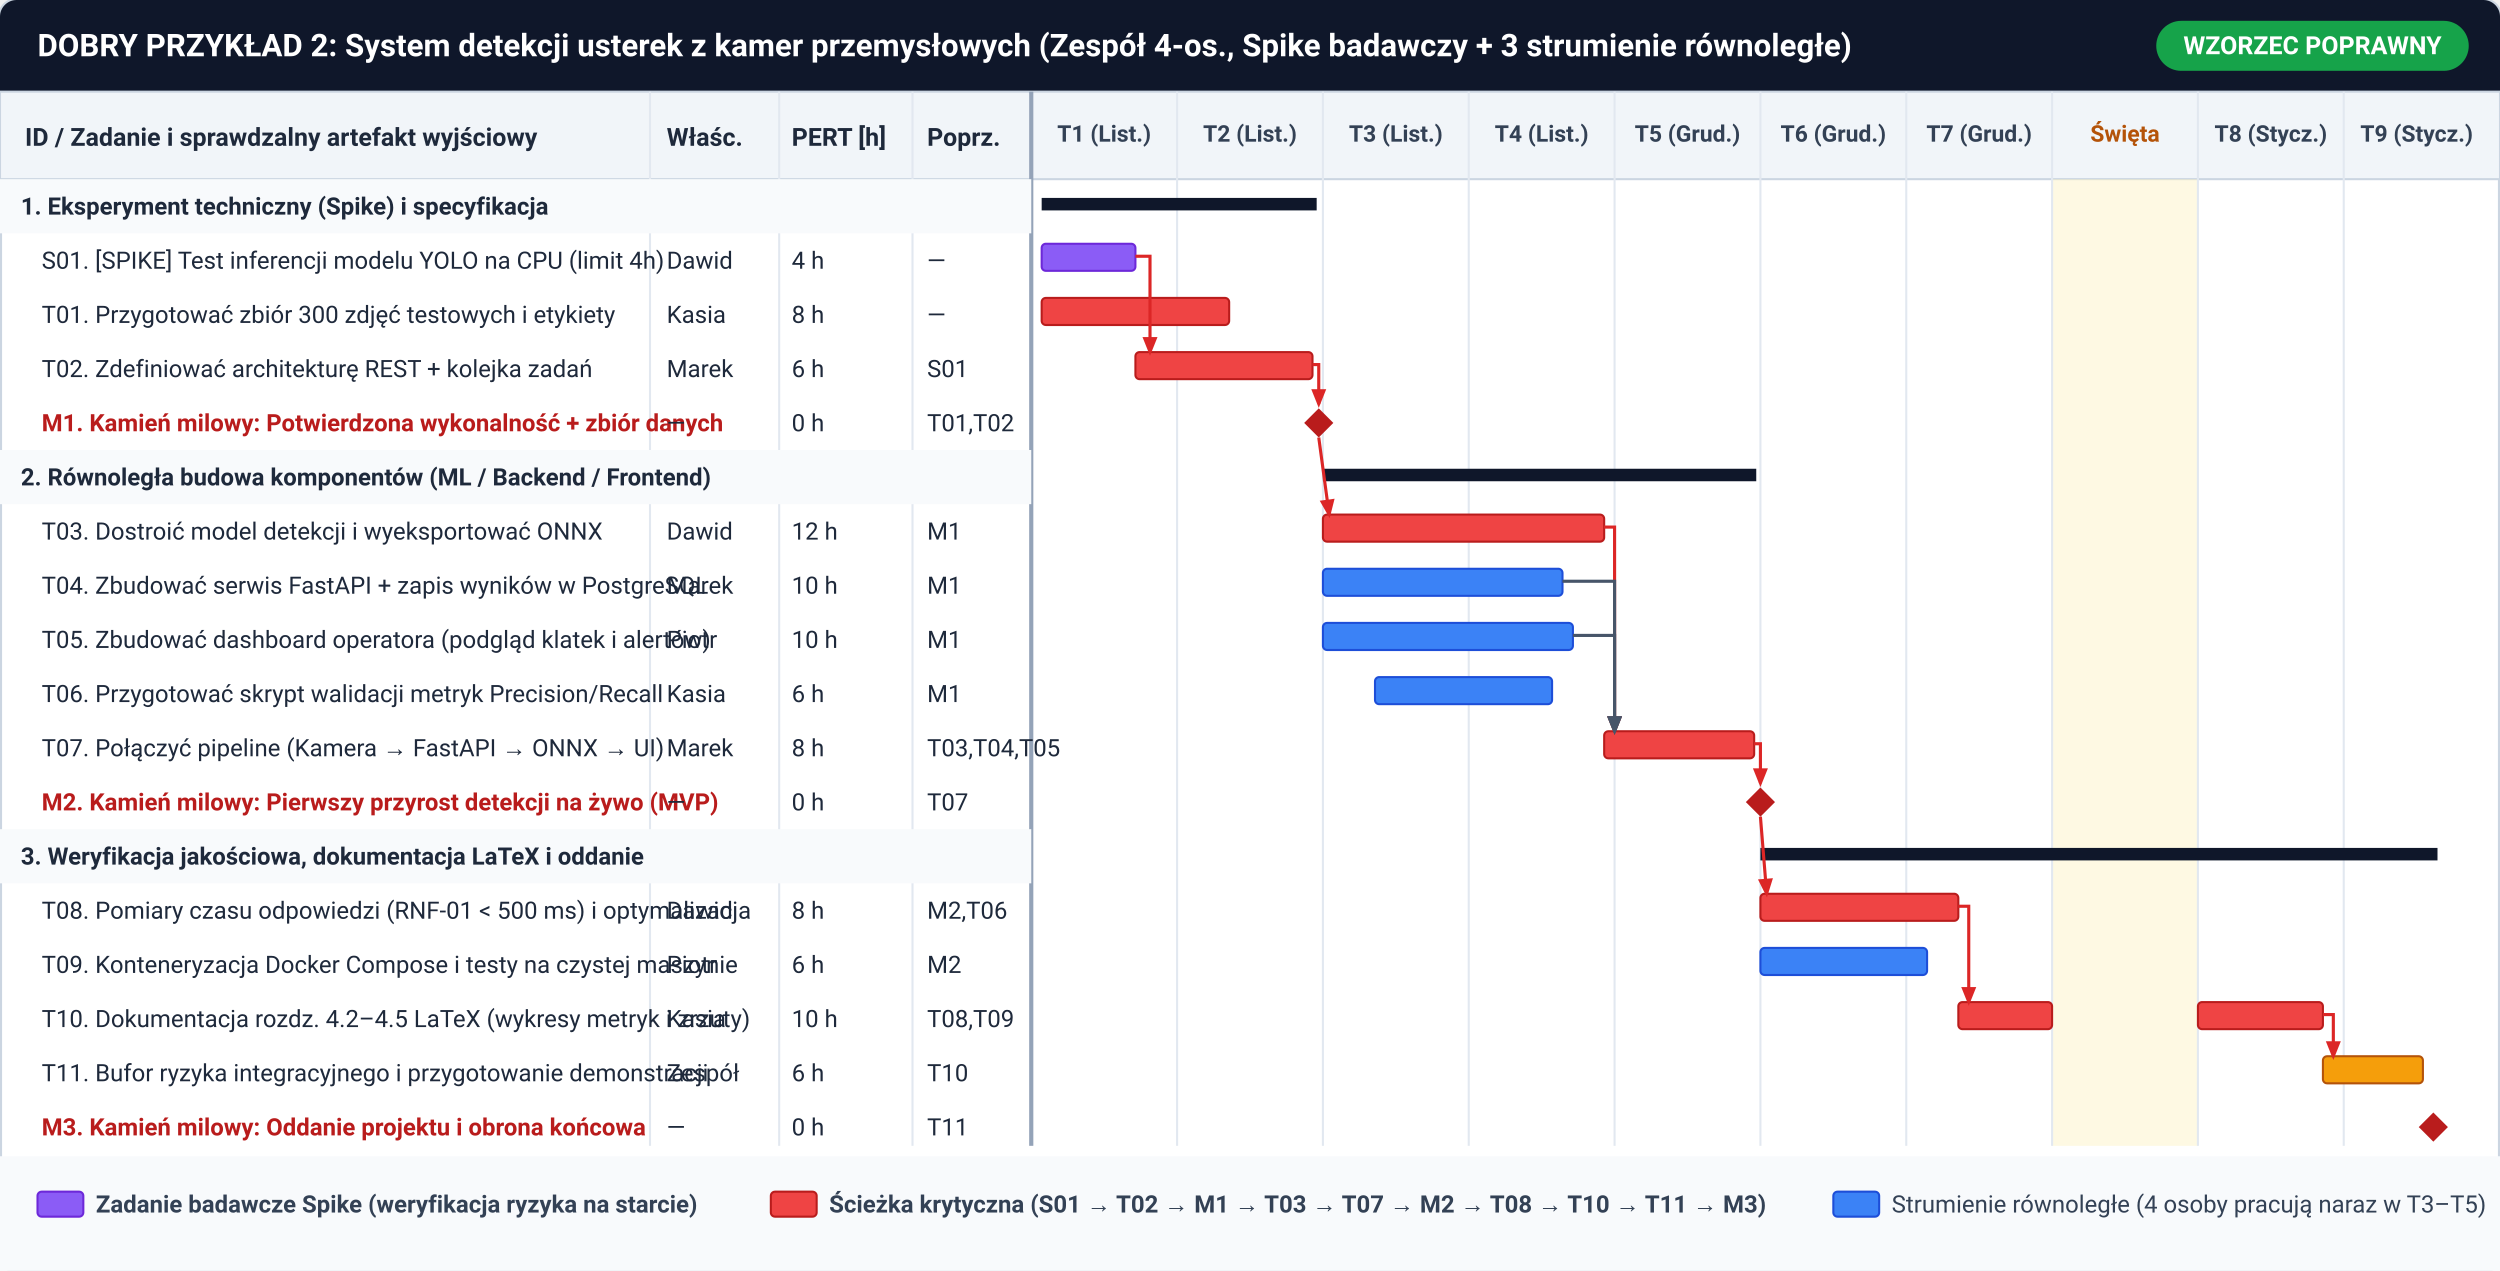
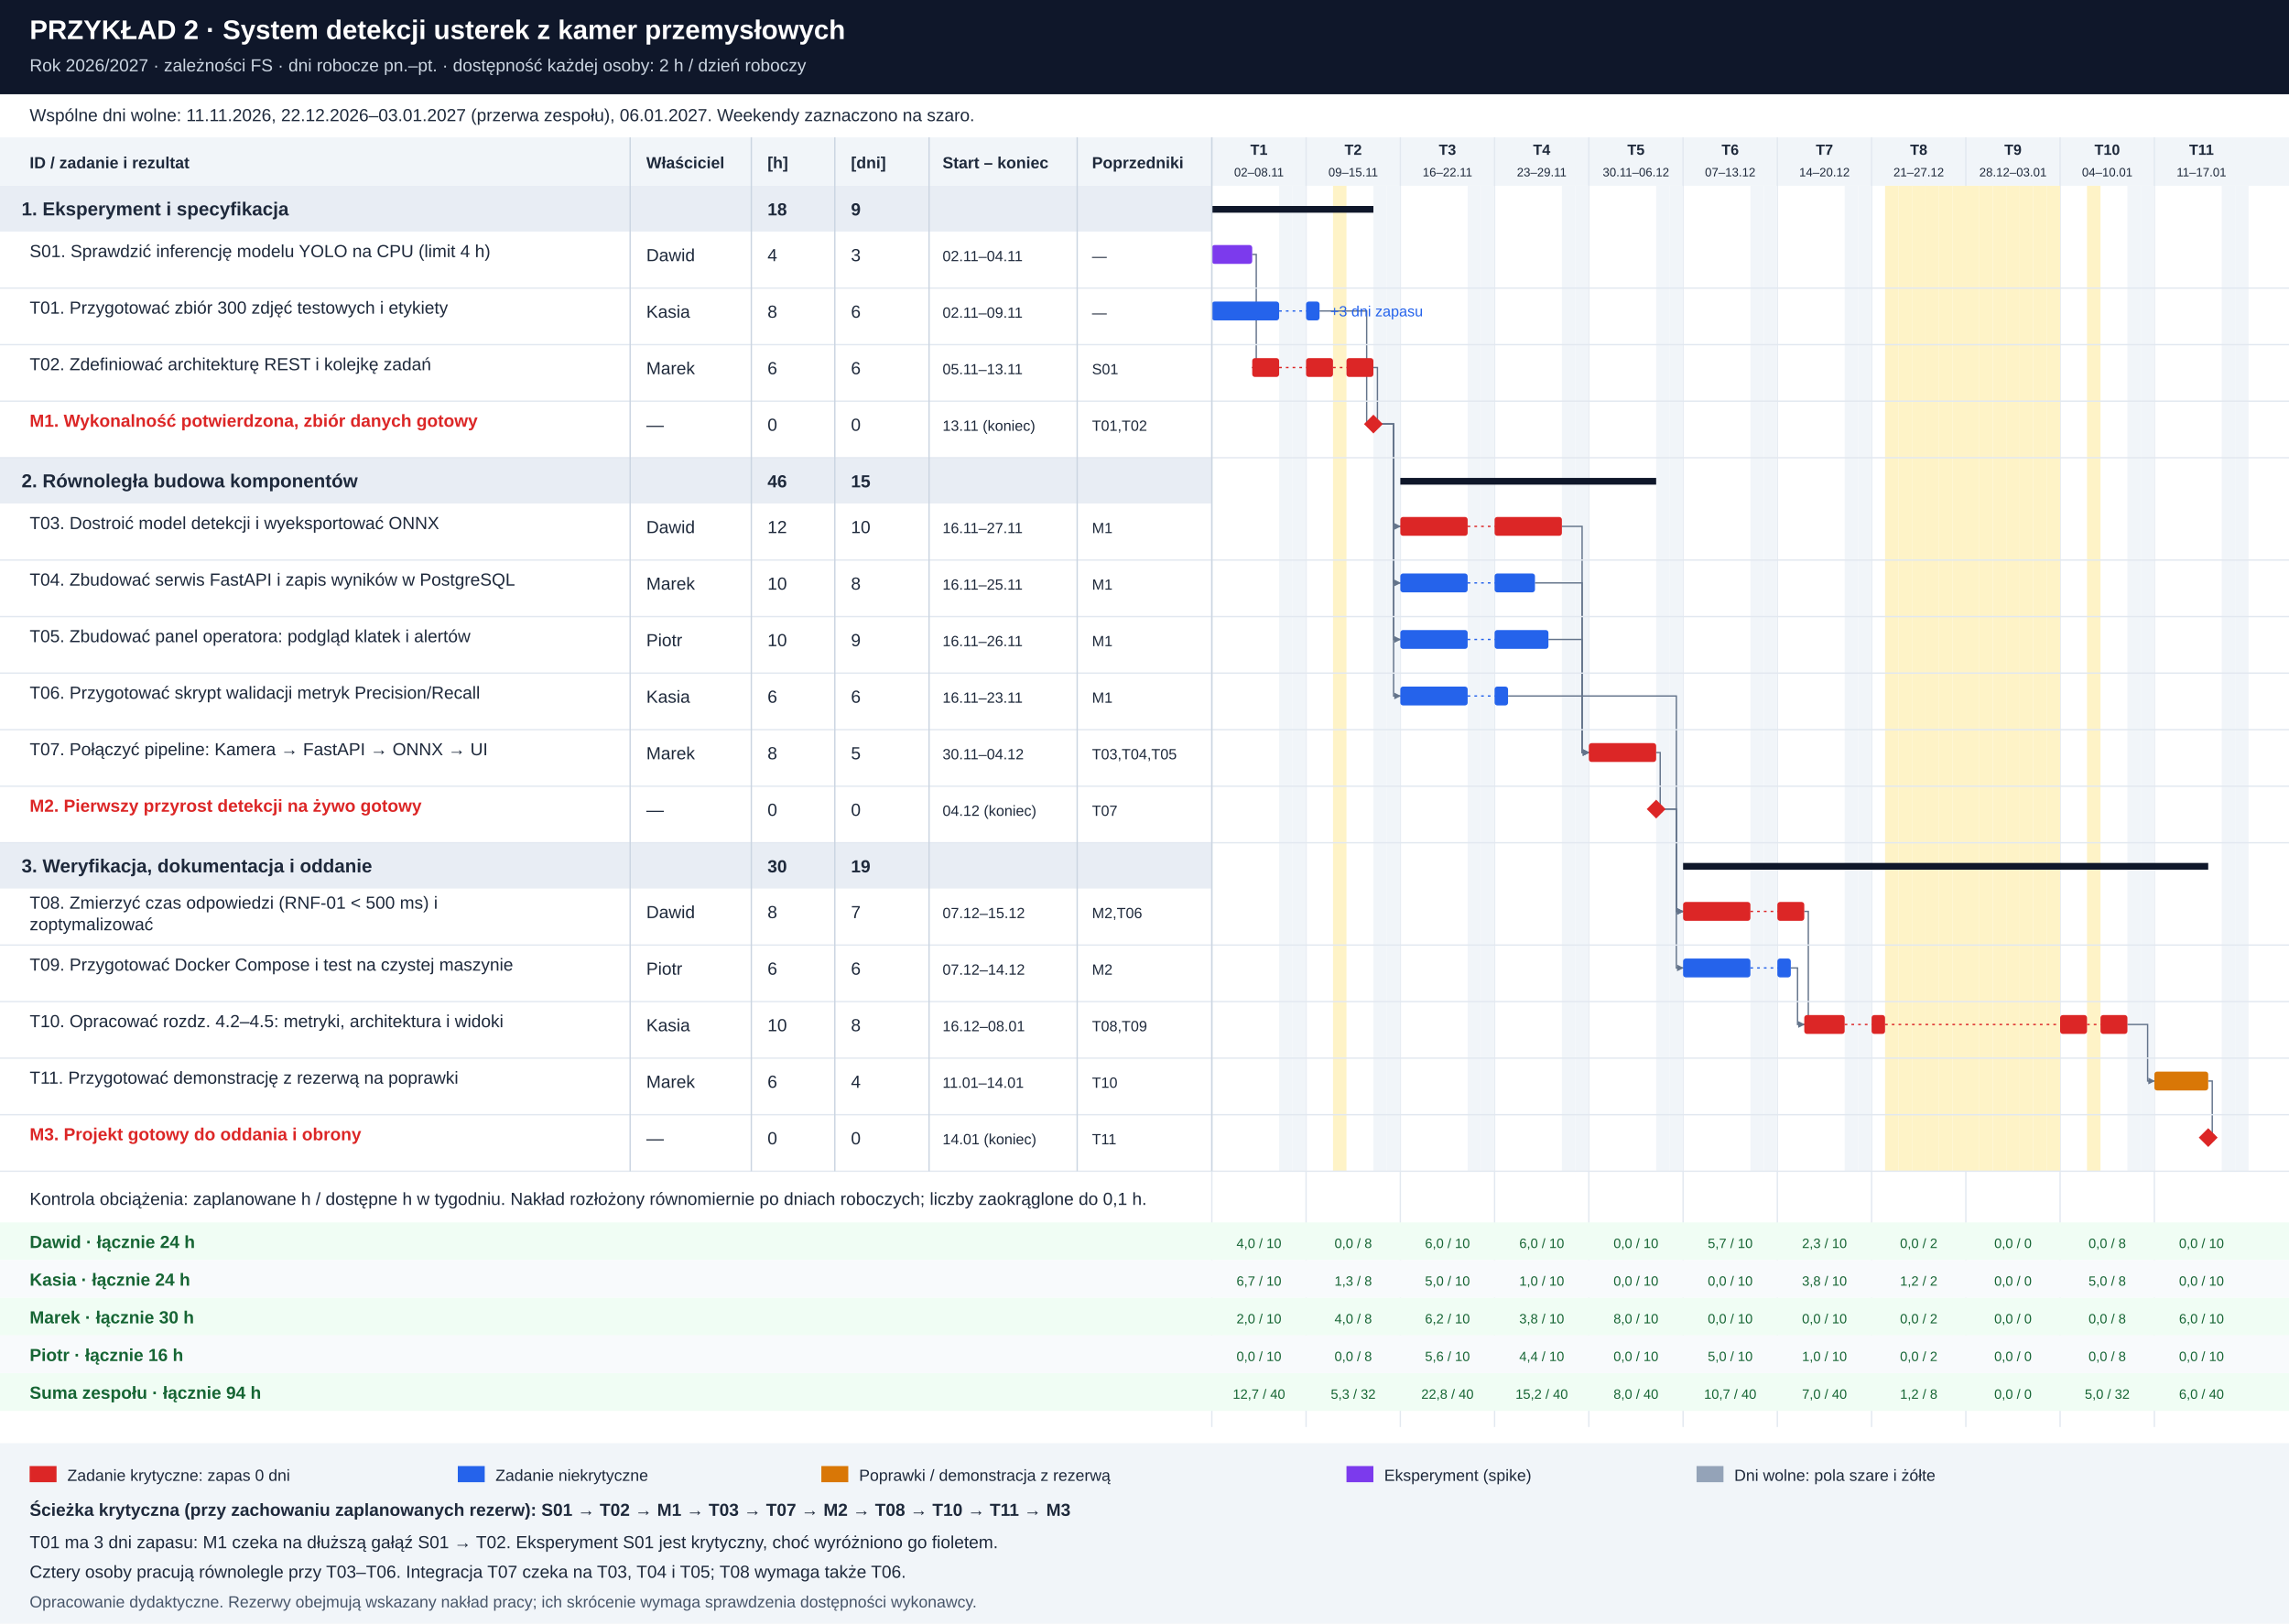
- <svg xmlns="http://www.w3.org/2000/svg" viewBox="0 0 1200 610" width="100%" height="auto" font-family="Segoe UI, Roboto, Arial, sans-serif">
+ <svg xmlns="http://www.w3.org/2000/svg" width="1700" height="1206" viewBox="0 0 1700 1206" role="img" aria-labelledby="title desc" font-family="Segoe UI, Arial, sans-serif">
  <defs>
-     <marker id="arr-c" viewBox="0 0 10 10" refX="8" refY="5" markerWidth="6" markerHeight="6" orient="auto-start-reverse">
-       <path d="M 0 1 L 10 5 L 0 9 z" fill="#dc2626" />
-     </marker>
-     <marker id="arr-n" viewBox="0 0 10 10" refX="8" refY="5" markerWidth="6" markerHeight="6" orient="auto-start-reverse">
-       <path d="M 0 1 L 10 5 L 0 9 z" fill="#475569" />
+     <marker id="arrow" viewBox="0 0 10 10" refX="9" refY="5" markerWidth="5" markerHeight="5" orient="auto">
+       <path d="M0 0 L10 5 L0 10" fill="#64748b" />
    </marker>
  </defs>
-   <rect width="1200" height="610" rx="8" fill="#ffffff" stroke="#cbd5e1" stroke-width="2" />
-   <rect x="0" y="0" width="1200" height="44" rx="8" fill="#0f172a" />
-   <rect x="0" y="20" width="1200" height="24" fill="#0f172a" />
-   <text x="18" y="27" fill="#ffffff" font-size="15" font-weight="700">DOBRY PRZYKŁAD 2: System detekcji usterek z kamer przemysłowych (Zespół 4-os., Spike badawczy + 3 strumienie równoległe)</text>
-   <rect x="1035" y="10" width="150" height="24" rx="12" fill="#16a34a" />
-   <text x="1110" y="26" fill="#ffffff" font-size="12" font-weight="700" text-anchor="middle">WZORZEC POPRAWNY</text>
-   <rect x="0" y="44" width="1200" height="42" fill="#f1f5f9" stroke="#cbd5e1" stroke-width="1" />
-   <text x="12" y="70" fill="#1e293b" font-size="12" font-weight="700">ID / Zadanie i sprawdzalny artefakt wyjściowy</text>
-   <text x="320" y="70" fill="#1e293b" font-size="12" font-weight="700">Właśc.</text>
-   <text x="380" y="70" fill="#1e293b" font-size="12" font-weight="700">PERT [h]</text>
-   <text x="445" y="70" fill="#1e293b" font-size="12" font-weight="700">Poprz.</text>
-   <line x1="312" y1="44" x2="312" y2="550" stroke="#e2e8f0" />
-   <line x1="374" y1="44" x2="374" y2="550" stroke="#e2e8f0" />
-   <line x1="438" y1="44" x2="438" y2="550" stroke="#e2e8f0" />
-   <line x1="495" y1="44" x2="495" y2="550" stroke="#94a3b8" stroke-width="2" />
-   <g font-size="11" fill="#334155" font-weight="600" text-anchor="middle">
-     <text x="530" y="68">T1 (List.)</text>
-     <text x="600" y="68">T2 (List.)</text>
-     <text x="670" y="68">T3 (List.)</text>
-     <text x="740" y="68">T4 (List.)</text>
-     <text x="810" y="68">T5 (Grud.)</text>
-     <text x="880" y="68">T6 (Grud.)</text>
-     <text x="950" y="68">T7 (Grud.)</text>
-     <text x="1020" y="68" fill="#b45309">Święta</text>
-     <text x="1090" y="68">T8 (Stycz.)</text>
-     <text x="1160" y="68">T9 (Stycz.)</text>
-   </g>
-   <rect x="985" y="86" width="70" height="464" fill="#fef3c7" opacity="0.5" />
-   <g stroke="#e2e8f0" stroke-width="1">
-     <line x1="565" y1="44" x2="565" y2="550" />
-     <line x1="635" y1="44" x2="635" y2="550" />
-     <line x1="705" y1="44" x2="705" y2="550" />
-     <line x1="775" y1="44" x2="775" y2="550" />
-     <line x1="845" y1="44" x2="845" y2="550" />
-     <line x1="915" y1="44" x2="915" y2="550" />
-     <line x1="985" y1="44" x2="985" y2="550" />
-     <line x1="1055" y1="44" x2="1055" y2="550" />
-     <line x1="1125" y1="44" x2="1125" y2="550" />
-   </g>
-   <g font-size="11.5" fill="#1e293b">
-     <rect x="0" y="86" width="495" height="26" fill="#f8fafc" />
-     <text x="10" y="103" font-weight="700">1. Eksperyment techniczny (Spike) i specyfikacja</text>
-     <rect x="500" y="95" width="132" height="6" fill="#0f172a" />
-     <text x="20" y="129">S01. [SPIKE] Test inferencji modelu YOLO na CPU (limit 4h)</text>
-     <text x="320" y="129">Dawid</text>
-     <text x="380" y="129">4 h</text>
-     <text x="445" y="129">—</text>
-     <rect x="500" y="117" width="45" height="13" rx="2" fill="#8b5cf6" stroke="#6d28d9" />
-     <text x="20" y="155">T01. Przygotować zbiór 300 zdjęć testowych i etykiety</text>
-     <text x="320" y="155">Kasia</text>
-     <text x="380" y="155">8 h</text>
-     <text x="445" y="155">—</text>
-     <rect x="500" y="143" width="90" height="13" rx="2" fill="#ef4444" stroke="#b91c1c" />
-     <text x="20" y="181">T02. Zdefiniować architekturę REST + kolejka zadań</text>
-     <text x="320" y="181">Marek</text>
-     <text x="380" y="181">6 h</text>
-     <text x="445" y="181">S01</text>
-     <rect x="545" y="169" width="85" height="13" rx="2" fill="#ef4444" stroke="#b91c1c" />
-     <text x="20" y="207" font-weight="700" fill="#b91c1c">M1. Kamień milowy: Potwierdzona wykonalność + zbiór danych</text>
-     <text x="320" y="207">—</text>
-     <text x="380" y="207">0 h</text>
-     <text x="445" y="207">T01,T02</text>
-     <polygon points="633,196 640,203 633,210 626,203" fill="#b91c1c" />
-     <rect x="0" y="216" width="495" height="26" fill="#f8fafc" />
-     <text x="10" y="233" font-weight="700">2. Równoległa budowa komponentów (ML / Backend / Frontend)</text>
-     <rect x="635" y="225" width="208" height="6" fill="#0f172a" />
-     <text x="20" y="259">T03. Dostroić model detekcji i wyeksportować ONNX</text>
-     <text x="320" y="259">Dawid</text>
-     <text x="380" y="259">12 h</text>
-     <text x="445" y="259">M1</text>
-     <rect x="635" y="247" width="135" height="13" rx="2" fill="#ef4444" stroke="#b91c1c" />
-     <text x="20" y="285">T04. Zbudować serwis FastAPI + zapis wyników w PostgreSQL</text>
-     <text x="320" y="285">Marek</text>
-     <text x="380" y="285">10 h</text>
-     <text x="445" y="285">M1</text>
-     <rect x="635" y="273" width="115" height="13" rx="2" fill="#3b82f6" stroke="#1d4ed8" />
-     <text x="20" y="311">T05. Zbudować dashboard operatora (podgląd klatek i alertów)</text>
-     <text x="320" y="311">Piotr</text>
-     <text x="380" y="311">10 h</text>
-     <text x="445" y="311">M1</text>
-     <rect x="635" y="299" width="120" height="13" rx="2" fill="#3b82f6" stroke="#1d4ed8" />
-     <text x="20" y="337">T06. Przygotować skrypt walidacji metryk Precision/Recall</text>
-     <text x="320" y="337">Kasia</text>
-     <text x="380" y="337">6 h</text>
-     <text x="445" y="337">M1</text>
-     <rect x="660" y="325" width="85" height="13" rx="2" fill="#3b82f6" stroke="#1d4ed8" />
-     <text x="20" y="363">T07. Połączyć pipeline (Kamera → FastAPI → ONNX → UI)</text>
-     <text x="320" y="363">Marek</text>
-     <text x="380" y="363">8 h</text>
-     <text x="445" y="363">T03,T04,T05</text>
-     <rect x="770" y="351" width="72" height="13" rx="2" fill="#ef4444" stroke="#b91c1c" />
-     <text x="20" y="389" font-weight="700" fill="#b91c1c">M2. Kamień milowy: Pierwszy przyrost detekcji na żywo (MVP)</text>
-     <text x="320" y="389">—</text>
-     <text x="380" y="389">0 h</text>
-     <text x="445" y="389">T07</text>
-     <polygon points="845,378 852,385 845,392 838,385" fill="#b91c1c" />
-     <rect x="0" y="398" width="495" height="26" fill="#f8fafc" />
-     <text x="10" y="415" font-weight="700">3. Weryfikacja jakościowa, dokumentacja LaTeX i oddanie</text>
-     <rect x="845" y="407" width="325" height="6" fill="#0f172a" />
-     <text x="20" y="441">T08. Pomiary czasu odpowiedzi (RNF-01 &lt; 500 ms) i optymalizacja</text>
-     <text x="320" y="441">Dawid</text>
-     <text x="380" y="441">8 h</text>
-     <text x="445" y="441">M2,T06</text>
-     <rect x="845" y="429" width="95" height="13" rx="2" fill="#ef4444" stroke="#b91c1c" />
-     <text x="20" y="467">T09. Konteneryzacja Docker Compose i testy na czystej maszynie</text>
-     <text x="320" y="467">Piotr</text>
-     <text x="380" y="467">6 h</text>
-     <text x="445" y="467">M2</text>
-     <rect x="845" y="455" width="80" height="13" rx="2" fill="#3b82f6" stroke="#1d4ed8" />
-     <text x="20" y="493">T10. Dokumentacja rozdz. 4.2–4.5 LaTeX (wykresy metryk i zrzuty)</text>
-     <text x="320" y="493">Kasia</text>
-     <text x="380" y="493">10 h</text>
-     <text x="445" y="493">T08,T09</text>
-     <rect x="940" y="481" width="45" height="13" rx="2" fill="#ef4444" stroke="#b91c1c" />
-     <rect x="1055" y="481" width="60" height="13" rx="2" fill="#ef4444" stroke="#b91c1c" />
-     <text x="20" y="519">T11. Bufor ryzyka integracyjnego i przygotowanie demonstracji</text>
-     <text x="320" y="519">Zespół</text>
-     <text x="380" y="519">6 h</text>
-     <text x="445" y="519">T10</text>
-     <rect x="1115" y="507" width="48" height="13" rx="2" fill="#f59e0b" stroke="#b45309" />
-     <text x="20" y="545" font-weight="700" fill="#b91c1c">M3. Kamień milowy: Oddanie projektu i obrona końcowa</text>
-     <text x="320" y="545">—</text>
-     <text x="380" y="545">0 h</text>
-     <text x="445" y="545">T11</text>
-     <polygon points="1168,534 1175,541 1168,548 1161,541" fill="#b91c1c" />
-   </g>
-   <g fill="none" stroke-width="1.5">
-     <path d="M 545 123 L 552 123 L 552 169" stroke="#dc2626" marker-end="url(#arr-c)" />
-     <path d="M 630 175 L 633 175 L 633 194" stroke="#dc2626" marker-end="url(#arr-c)" />
-     <path d="M 633 210 L 638 247" stroke="#dc2626" marker-end="url(#arr-c)" />
-     <path d="M 770 253 L 775 253 L 775 351" stroke="#dc2626" marker-end="url(#arr-c)" />
-     <path d="M 750 279 L 775 279 L 775 351" stroke="#475569" marker-end="url(#arr-n)" />
-     <path d="M 755 305 L 775 305 L 775 351" stroke="#475569" marker-end="url(#arr-n)" />
-     <path d="M 842 357 L 845 357 L 845 376" stroke="#dc2626" marker-end="url(#arr-c)" />
-     <path d="M 845 392 L 848 429" stroke="#dc2626" marker-end="url(#arr-c)" />
-     <path d="M 940 435 L 945 435 L 945 481" stroke="#dc2626" marker-end="url(#arr-c)" />
-     <path d="M 1115 487 L 1120 487 L 1120 507" stroke="#dc2626" marker-end="url(#arr-c)" />
-   </g>
-   <rect x="0" y="555" width="1200" height="55" fill="#f8fafc" />
-   <rect x="18" y="572" width="22" height="12" rx="2" fill="#8b5cf6" stroke="#6d28d9" />
-   <text x="46" y="582" font-size="11.5" fill="#334155" font-weight="600">Zadanie badawcze Spike (weryfikacja ryzyka na starcie)</text>
-   <rect x="370" y="572" width="22" height="12" rx="2" fill="#ef4444" stroke="#b91c1c" />
-   <text x="398" y="582" font-size="11.5" fill="#334155" font-weight="600">Ścieżka krytyczna (S01 → T02 → M1 → T03 → T07 → M2 → T08 → T10 → T11 → M3)</text>
-   <rect x="880" y="572" width="22" height="12" rx="2" fill="#3b82f6" stroke="#1d4ed8" />
-   <text x="908" y="582" font-size="11.5" fill="#334155">Strumienie równoległe (4 osoby pracują naraz w T3–T5)</text>
+   <rect x="0" y="0" width="1700" height="1206" fill="#ffffff" />
+   <rect x="0" y="0" width="1700" height="70" fill="#0f172a" />
+   <text x="22" y="29" font-size="20" fill="#ffffff" font-weight="700">PRZYKŁAD 2 · System detekcji usterek z kamer przemysłowych</text>
+   <text x="22" y="53" font-size="13" fill="#cbd5e1">Rok 2026/2027 · zależności FS · dni robocze pn.–pt. · dostępność każdej osoby: 2 h / dzień roboczy</text>
+   <text x="22" y="90" font-size="13" fill="#1e293b">Wspólne dni wolne: 11.11.2026, 22.12.2026–03.01.2027 (przerwa zespołu), 06.01.2027. Weekendy zaznaczono na szaro.</text>
+   <rect x="0" y="102" width="1700" height="36" fill="#f1f5f9" />
+   <text x="22" y="125" font-size="12" fill="#1e293b" font-weight="700">ID / zadanie i rezultat</text>
+   <text x="480" y="125" font-size="12" fill="#1e293b" font-weight="700">Właściciel</text>
+   <text x="570" y="125" font-size="12" fill="#1e293b" font-weight="700">[h]</text>
+   <text x="632" y="125" font-size="12" fill="#1e293b" font-weight="700">[dni]</text>
+   <text x="700" y="125" font-size="12" fill="#1e293b" font-weight="700">Start – koniec</text>
+   <text x="811" y="125" font-size="12" fill="#1e293b" font-weight="700">Poprzedniki</text>
+   <text x="935" y="115" font-size="11" fill="#1e293b" text-anchor="middle" font-weight="700">T1</text>
+   <text x="935" y="131" font-size="9" fill="#1e293b" text-anchor="middle">02–08.11</text>
+   <line x1="900" y1="102" x2="900" y2="1060" stroke="#e2e8f0" />
+   <text x="1005" y="115" font-size="11" fill="#1e293b" text-anchor="middle" font-weight="700">T2</text>
+   <text x="1005" y="131" font-size="9" fill="#1e293b" text-anchor="middle">09–15.11</text>
+   <line x1="970" y1="102" x2="970" y2="1060" stroke="#e2e8f0" />
+   <text x="1075" y="115" font-size="11" fill="#1e293b" text-anchor="middle" font-weight="700">T3</text>
+   <text x="1075" y="131" font-size="9" fill="#1e293b" text-anchor="middle">16–22.11</text>
+   <line x1="1040" y1="102" x2="1040" y2="1060" stroke="#e2e8f0" />
+   <text x="1145" y="115" font-size="11" fill="#1e293b" text-anchor="middle" font-weight="700">T4</text>
+   <text x="1145" y="131" font-size="9" fill="#1e293b" text-anchor="middle">23–29.11</text>
+   <line x1="1110" y1="102" x2="1110" y2="1060" stroke="#e2e8f0" />
+   <text x="1215" y="115" font-size="11" fill="#1e293b" text-anchor="middle" font-weight="700">T5</text>
+   <text x="1215" y="131" font-size="9" fill="#1e293b" text-anchor="middle">30.11–06.12</text>
+   <line x1="1180" y1="102" x2="1180" y2="1060" stroke="#e2e8f0" />
+   <text x="1285" y="115" font-size="11" fill="#1e293b" text-anchor="middle" font-weight="700">T6</text>
+   <text x="1285" y="131" font-size="9" fill="#1e293b" text-anchor="middle">07–13.12</text>
+   <line x1="1250" y1="102" x2="1250" y2="1060" stroke="#e2e8f0" />
+   <text x="1355" y="115" font-size="11" fill="#1e293b" text-anchor="middle" font-weight="700">T7</text>
+   <text x="1355" y="131" font-size="9" fill="#1e293b" text-anchor="middle">14–20.12</text>
+   <line x1="1320" y1="102" x2="1320" y2="1060" stroke="#e2e8f0" />
+   <text x="1425" y="115" font-size="11" fill="#1e293b" text-anchor="middle" font-weight="700">T8</text>
+   <text x="1425" y="131" font-size="9" fill="#1e293b" text-anchor="middle">21–27.12</text>
+   <line x1="1390" y1="102" x2="1390" y2="1060" stroke="#e2e8f0" />
+   <text x="1495" y="115" font-size="11" fill="#1e293b" text-anchor="middle" font-weight="700">T9</text>
+   <text x="1495" y="131" font-size="9" fill="#1e293b" text-anchor="middle">28.12–03.01</text>
+   <line x1="1460" y1="102" x2="1460" y2="1060" stroke="#e2e8f0" />
+   <text x="1565" y="115" font-size="11" fill="#1e293b" text-anchor="middle" font-weight="700">T10</text>
+   <text x="1565" y="131" font-size="9" fill="#1e293b" text-anchor="middle">04–10.01</text>
+   <line x1="1530" y1="102" x2="1530" y2="1060" stroke="#e2e8f0" />
+   <text x="1635" y="115" font-size="11" fill="#1e293b" text-anchor="middle" font-weight="700">T11</text>
+   <text x="1635" y="131" font-size="9" fill="#1e293b" text-anchor="middle">11–17.01</text>
+   <line x1="1600" y1="102" x2="1600" y2="1060" stroke="#e2e8f0" />
+   <rect x="950" y="138" width="10" height="732" fill="#f1f5f9" />
+   <rect x="960" y="138" width="10" height="732" fill="#f1f5f9" />
+   <rect x="990" y="138" width="10" height="732" fill="#fef3c7" />
+   <rect x="1020" y="138" width="10" height="732" fill="#f1f5f9" />
+   <rect x="1030" y="138" width="10" height="732" fill="#f1f5f9" />
+   <rect x="1090" y="138" width="10" height="732" fill="#f1f5f9" />
+   <rect x="1100" y="138" width="10" height="732" fill="#f1f5f9" />
+   <rect x="1160" y="138" width="10" height="732" fill="#f1f5f9" />
+   <rect x="1170" y="138" width="10" height="732" fill="#f1f5f9" />
+   <rect x="1230" y="138" width="10" height="732" fill="#f1f5f9" />
+   <rect x="1240" y="138" width="10" height="732" fill="#f1f5f9" />
+   <rect x="1300" y="138" width="10" height="732" fill="#f1f5f9" />
+   <rect x="1310" y="138" width="10" height="732" fill="#f1f5f9" />
+   <rect x="1370" y="138" width="10" height="732" fill="#f1f5f9" />
+   <rect x="1380" y="138" width="10" height="732" fill="#f1f5f9" />
+   <rect x="1400" y="138" width="10" height="732" fill="#fef3c7" />
+   <rect x="1410" y="138" width="10" height="732" fill="#fef3c7" />
+   <rect x="1420" y="138" width="10" height="732" fill="#fef3c7" />
+   <rect x="1430" y="138" width="10" height="732" fill="#fef3c7" />
+   <rect x="1440" y="138" width="10" height="732" fill="#fef3c7" />
+   <rect x="1450" y="138" width="10" height="732" fill="#fef3c7" />
+   <rect x="1460" y="138" width="10" height="732" fill="#fef3c7" />
+   <rect x="1470" y="138" width="10" height="732" fill="#fef3c7" />
+   <rect x="1480" y="138" width="10" height="732" fill="#fef3c7" />
+   <rect x="1490" y="138" width="10" height="732" fill="#fef3c7" />
+   <rect x="1500" y="138" width="10" height="732" fill="#fef3c7" />
+   <rect x="1510" y="138" width="10" height="732" fill="#fef3c7" />
+   <rect x="1520" y="138" width="10" height="732" fill="#fef3c7" />
+   <rect x="1550" y="138" width="10" height="732" fill="#fef3c7" />
+   <rect x="1580" y="138" width="10" height="732" fill="#f1f5f9" />
+   <rect x="1590" y="138" width="10" height="732" fill="#f1f5f9" />
+   <rect x="1650" y="138" width="10" height="732" fill="#f1f5f9" />
+   <rect x="1660" y="138" width="10" height="732" fill="#f1f5f9" />
+   <rect x="0" y="138" width="900" height="34" fill="#e8edf4" />
+   <text x="16" y="160" font-size="14" fill="#1e293b" font-weight="700">1. Eksperyment i specyfikacja</text>
+   <text x="570" y="160" font-size="13" fill="#1e293b" font-weight="700">18</text>
+   <text x="632" y="160" font-size="13" fill="#1e293b" font-weight="700">9</text>
+   <rect x="900" y="153" width="120" height="5" fill="#0f172a" />
+   <rect x="0" y="340" width="900" height="34" fill="#e8edf4" />
+   <text x="16" y="362" font-size="14" fill="#1e293b" font-weight="700">2. Równoległa budowa komponentów</text>
+   <text x="570" y="362" font-size="13" fill="#1e293b" font-weight="700">46</text>
+   <text x="632" y="362" font-size="13" fill="#1e293b" font-weight="700">15</text>
+   <rect x="1040" y="355" width="190" height="5" fill="#0f172a" />
+   <rect x="0" y="626" width="900" height="34" fill="#e8edf4" />
+   <text x="16" y="648" font-size="14" fill="#1e293b" font-weight="700">3. Weryfikacja, dokumentacja i oddanie</text>
+   <text x="570" y="648" font-size="13" fill="#1e293b" font-weight="700">30</text>
+   <text x="632" y="648" font-size="13" fill="#1e293b" font-weight="700">19</text>
+   <rect x="1250" y="641" width="390" height="5" fill="#0f172a" />
+   <path d="M930 189 H933 V273 H930" fill="none" stroke="#64748b" stroke-width="1" marker-end="url(#arrow)" />
+   <path d="M980 231 H1015 V315 H1020" fill="none" stroke="#64748b" stroke-width="1" marker-end="url(#arrow)" />
+   <path d="M1020 273 H1023 V315 H1020" fill="none" stroke="#64748b" stroke-width="1" marker-end="url(#arrow)" />
+   <path d="M1020 315 H1035 V391 H1040" fill="none" stroke="#64748b" stroke-width="1" marker-end="url(#arrow)" />
+   <path d="M1020 315 H1035 V433 H1040" fill="none" stroke="#64748b" stroke-width="1" marker-end="url(#arrow)" />
+   <path d="M1020 315 H1035 V475 H1040" fill="none" stroke="#64748b" stroke-width="1" marker-end="url(#arrow)" />
+   <path d="M1020 315 H1035 V517 H1040" fill="none" stroke="#64748b" stroke-width="1" marker-end="url(#arrow)" />
+   <path d="M1160 391 H1175 V559 H1180" fill="none" stroke="#64748b" stroke-width="1" marker-end="url(#arrow)" />
+   <path d="M1140 433 H1175 V559 H1180" fill="none" stroke="#64748b" stroke-width="1" marker-end="url(#arrow)" />
+   <path d="M1150 475 H1175 V559 H1180" fill="none" stroke="#64748b" stroke-width="1" marker-end="url(#arrow)" />
+   <path d="M1230 559 H1233 V601 H1230" fill="none" stroke="#64748b" stroke-width="1" marker-end="url(#arrow)" />
+   <path d="M1230 601 H1245 V677 H1250" fill="none" stroke="#64748b" stroke-width="1" marker-end="url(#arrow)" />
+   <path d="M1120 517 H1245 V677 H1250" fill="none" stroke="#64748b" stroke-width="1" marker-end="url(#arrow)" />
+   <path d="M1230 601 H1245 V719 H1250" fill="none" stroke="#64748b" stroke-width="1" marker-end="url(#arrow)" />
+   <path d="M1340 677 H1343 V761 H1340" fill="none" stroke="#64748b" stroke-width="1" marker-end="url(#arrow)" />
+   <path d="M1330 719 H1335 V761 H1340" fill="none" stroke="#64748b" stroke-width="1" marker-end="url(#arrow)" />
+   <path d="M1580 761 H1595 V803 H1600" fill="none" stroke="#64748b" stroke-width="1" marker-end="url(#arrow)" />
+   <path d="M1640 803 H1643 V845 H1640" fill="none" stroke="#64748b" stroke-width="1" marker-end="url(#arrow)" />
+   <line x1="0" y1="214" x2="1700" y2="214" stroke="#e2e8f0" />
+   <text x="22" y="191" font-size="13" fill="#1e293b">S01. Sprawdzić inferencję modelu YOLO na CPU (limit 4 h)</text>
+   <text x="480" y="194" font-size="13" fill="#1e293b">Dawid</text>
+   <text x="570" y="194" font-size="13" fill="#1e293b">4</text>
+   <text x="632" y="194" font-size="13" fill="#1e293b">3</text>
+   <text x="700" y="194" font-size="11" fill="#1e293b">02.11–04.11</text>
+   <text x="811" y="194" font-size="11" fill="#1e293b">—</text>
+   <line x1="900" y1="189" x2="930" y2="189" stroke="#7c3aed" stroke-dasharray="2 3" />
+   <rect x="900" y="182" width="30" height="14" fill="#7c3aed" rx="2" />
+   <line x1="0" y1="256" x2="1700" y2="256" stroke="#e2e8f0" />
+   <text x="22" y="233" font-size="13" fill="#1e293b">T01. Przygotować zbiór 300 zdjęć testowych i etykiety</text>
+   <text x="480" y="236" font-size="13" fill="#1e293b">Kasia</text>
+   <text x="570" y="236" font-size="13" fill="#1e293b">8</text>
+   <text x="632" y="236" font-size="13" fill="#1e293b">6</text>
+   <text x="700" y="236" font-size="11" fill="#1e293b">02.11–09.11</text>
+   <text x="811" y="236" font-size="11" fill="#1e293b">—</text>
+   <line x1="900" y1="231" x2="980" y2="231" stroke="#2563eb" stroke-dasharray="2 3" />
+   <rect x="900" y="224" width="50" height="14" fill="#2563eb" rx="2" />
+   <rect x="970" y="224" width="10" height="14" fill="#2563eb" rx="2" />
+   <text x="988" y="235" font-size="11" fill="#2563eb">+3 dni zapasu</text>
+   <line x1="0" y1="298" x2="1700" y2="298" stroke="#e2e8f0" />
+   <text x="22" y="275" font-size="13" fill="#1e293b">T02. Zdefiniować architekturę REST i kolejkę zadań</text>
+   <text x="480" y="278" font-size="13" fill="#1e293b">Marek</text>
+   <text x="570" y="278" font-size="13" fill="#1e293b">6</text>
+   <text x="632" y="278" font-size="13" fill="#1e293b">6</text>
+   <text x="700" y="278" font-size="11" fill="#1e293b">05.11–13.11</text>
+   <text x="811" y="278" font-size="11" fill="#1e293b">S01</text>
+   <line x1="930" y1="273" x2="1020" y2="273" stroke="#dc2626" stroke-dasharray="2 3" />
+   <rect x="930" y="266" width="20" height="14" fill="#dc2626" rx="2" />
+   <rect x="970" y="266" width="20" height="14" fill="#dc2626" rx="2" />
+   <rect x="1000" y="266" width="20" height="14" fill="#dc2626" rx="2" />
+   <line x1="0" y1="340" x2="1700" y2="340" stroke="#e2e8f0" />
+   <text x="22" y="317" font-size="13" fill="#dc2626" font-weight="600">M1. Wykonalność potwierdzona, zbiór danych gotowy</text>
+   <text x="480" y="320" font-size="13" fill="#1e293b">—</text>
+   <text x="570" y="320" font-size="13" fill="#1e293b">0</text>
+   <text x="632" y="320" font-size="13" fill="#1e293b">0</text>
+   <text x="700" y="320" font-size="11" fill="#1e293b">13.11 (koniec)</text>
+   <text x="811" y="320" font-size="11" fill="#1e293b">T01,T02</text>
+   <path d="M1020 308 l7 7 l-7 7 l-7 -7 Z" fill="#dc2626" />
+   <line x1="0" y1="416" x2="1700" y2="416" stroke="#e2e8f0" />
+   <text x="22" y="393" font-size="13" fill="#1e293b">T03. Dostroić model detekcji i wyeksportować ONNX</text>
+   <text x="480" y="396" font-size="13" fill="#1e293b">Dawid</text>
+   <text x="570" y="396" font-size="13" fill="#1e293b">12</text>
+   <text x="632" y="396" font-size="13" fill="#1e293b">10</text>
+   <text x="700" y="396" font-size="11" fill="#1e293b">16.11–27.11</text>
+   <text x="811" y="396" font-size="11" fill="#1e293b">M1</text>
+   <line x1="1040" y1="391" x2="1160" y2="391" stroke="#dc2626" stroke-dasharray="2 3" />
+   <rect x="1040" y="384" width="50" height="14" fill="#dc2626" rx="2" />
+   <rect x="1110" y="384" width="50" height="14" fill="#dc2626" rx="2" />
+   <line x1="0" y1="458" x2="1700" y2="458" stroke="#e2e8f0" />
+   <text x="22" y="435" font-size="13" fill="#1e293b">T04. Zbudować serwis FastAPI i zapis wyników w PostgreSQL</text>
+   <text x="480" y="438" font-size="13" fill="#1e293b">Marek</text>
+   <text x="570" y="438" font-size="13" fill="#1e293b">10</text>
+   <text x="632" y="438" font-size="13" fill="#1e293b">8</text>
+   <text x="700" y="438" font-size="11" fill="#1e293b">16.11–25.11</text>
+   <text x="811" y="438" font-size="11" fill="#1e293b">M1</text>
+   <line x1="1040" y1="433" x2="1140" y2="433" stroke="#2563eb" stroke-dasharray="2 3" />
+   <rect x="1040" y="426" width="50" height="14" fill="#2563eb" rx="2" />
+   <rect x="1110" y="426" width="30" height="14" fill="#2563eb" rx="2" />
+   <line x1="0" y1="500" x2="1700" y2="500" stroke="#e2e8f0" />
+   <text x="22" y="477" font-size="13" fill="#1e293b">T05. Zbudować panel operatora: podgląd klatek i alertów</text>
+   <text x="480" y="480" font-size="13" fill="#1e293b">Piotr</text>
+   <text x="570" y="480" font-size="13" fill="#1e293b">10</text>
+   <text x="632" y="480" font-size="13" fill="#1e293b">9</text>
+   <text x="700" y="480" font-size="11" fill="#1e293b">16.11–26.11</text>
+   <text x="811" y="480" font-size="11" fill="#1e293b">M1</text>
+   <line x1="1040" y1="475" x2="1150" y2="475" stroke="#2563eb" stroke-dasharray="2 3" />
+   <rect x="1040" y="468" width="50" height="14" fill="#2563eb" rx="2" />
+   <rect x="1110" y="468" width="40" height="14" fill="#2563eb" rx="2" />
+   <line x1="0" y1="542" x2="1700" y2="542" stroke="#e2e8f0" />
+   <text x="22" y="519" font-size="13" fill="#1e293b">T06. Przygotować skrypt walidacji metryk Precision/Recall</text>
+   <text x="480" y="522" font-size="13" fill="#1e293b">Kasia</text>
+   <text x="570" y="522" font-size="13" fill="#1e293b">6</text>
+   <text x="632" y="522" font-size="13" fill="#1e293b">6</text>
+   <text x="700" y="522" font-size="11" fill="#1e293b">16.11–23.11</text>
+   <text x="811" y="522" font-size="11" fill="#1e293b">M1</text>
+   <line x1="1040" y1="517" x2="1120" y2="517" stroke="#2563eb" stroke-dasharray="2 3" />
+   <rect x="1040" y="510" width="50" height="14" fill="#2563eb" rx="2" />
+   <rect x="1110" y="510" width="10" height="14" fill="#2563eb" rx="2" />
+   <line x1="0" y1="584" x2="1700" y2="584" stroke="#e2e8f0" />
+   <text x="22" y="561" font-size="13" fill="#1e293b">T07. Połączyć pipeline: Kamera → FastAPI → ONNX → UI</text>
+   <text x="480" y="564" font-size="13" fill="#1e293b">Marek</text>
+   <text x="570" y="564" font-size="13" fill="#1e293b">8</text>
+   <text x="632" y="564" font-size="13" fill="#1e293b">5</text>
+   <text x="700" y="564" font-size="11" fill="#1e293b">30.11–04.12</text>
+   <text x="811" y="564" font-size="11" fill="#1e293b">T03,T04,T05</text>
+   <line x1="1180" y1="559" x2="1230" y2="559" stroke="#dc2626" stroke-dasharray="2 3" />
+   <rect x="1180" y="552" width="50" height="14" fill="#dc2626" rx="2" />
+   <line x1="0" y1="626" x2="1700" y2="626" stroke="#e2e8f0" />
+   <text x="22" y="603" font-size="13" fill="#dc2626" font-weight="600">M2. Pierwszy przyrost detekcji na żywo gotowy</text>
+   <text x="480" y="606" font-size="13" fill="#1e293b">—</text>
+   <text x="570" y="606" font-size="13" fill="#1e293b">0</text>
+   <text x="632" y="606" font-size="13" fill="#1e293b">0</text>
+   <text x="700" y="606" font-size="11" fill="#1e293b">04.12 (koniec)</text>
+   <text x="811" y="606" font-size="11" fill="#1e293b">T07</text>
+   <path d="M1230 594 l7 7 l-7 7 l-7 -7 Z" fill="#dc2626" />
+   <line x1="0" y1="702" x2="1700" y2="702" stroke="#e2e8f0" />
+   <text x="22" y="675" font-size="13" fill="#1e293b">T08. Zmierzyć czas odpowiedzi (RNF-01 &lt; 500 ms) i</text>
+   <text x="22" y="691" font-size="13" fill="#1e293b">zoptymalizować</text>
+   <text x="480" y="682" font-size="13" fill="#1e293b">Dawid</text>
+   <text x="570" y="682" font-size="13" fill="#1e293b">8</text>
+   <text x="632" y="682" font-size="13" fill="#1e293b">7</text>
+   <text x="700" y="682" font-size="11" fill="#1e293b">07.12–15.12</text>
+   <text x="811" y="682" font-size="11" fill="#1e293b">M2,T06</text>
+   <line x1="1250" y1="677" x2="1340" y2="677" stroke="#dc2626" stroke-dasharray="2 3" />
+   <rect x="1250" y="670" width="50" height="14" fill="#dc2626" rx="2" />
+   <rect x="1320" y="670" width="20" height="14" fill="#dc2626" rx="2" />
+   <line x1="0" y1="744" x2="1700" y2="744" stroke="#e2e8f0" />
+   <text x="22" y="721" font-size="13" fill="#1e293b">T09. Przygotować Docker Compose i test na czystej maszynie</text>
+   <text x="480" y="724" font-size="13" fill="#1e293b">Piotr</text>
+   <text x="570" y="724" font-size="13" fill="#1e293b">6</text>
+   <text x="632" y="724" font-size="13" fill="#1e293b">6</text>
+   <text x="700" y="724" font-size="11" fill="#1e293b">07.12–14.12</text>
+   <text x="811" y="724" font-size="11" fill="#1e293b">M2</text>
+   <line x1="1250" y1="719" x2="1330" y2="719" stroke="#2563eb" stroke-dasharray="2 3" />
+   <rect x="1250" y="712" width="50" height="14" fill="#2563eb" rx="2" />
+   <rect x="1320" y="712" width="10" height="14" fill="#2563eb" rx="2" />
+   <line x1="0" y1="786" x2="1700" y2="786" stroke="#e2e8f0" />
+   <text x="22" y="763" font-size="13" fill="#1e293b">T10. Opracować rozdz. 4.2–4.5: metryki, architektura i widoki</text>
+   <text x="480" y="766" font-size="13" fill="#1e293b">Kasia</text>
+   <text x="570" y="766" font-size="13" fill="#1e293b">10</text>
+   <text x="632" y="766" font-size="13" fill="#1e293b">8</text>
+   <text x="700" y="766" font-size="11" fill="#1e293b">16.12–08.01</text>
+   <text x="811" y="766" font-size="11" fill="#1e293b">T08,T09</text>
+   <line x1="1340" y1="761" x2="1580" y2="761" stroke="#dc2626" stroke-dasharray="2 3" />
+   <rect x="1340" y="754" width="30" height="14" fill="#dc2626" rx="2" />
+   <rect x="1390" y="754" width="10" height="14" fill="#dc2626" rx="2" />
+   <rect x="1530" y="754" width="20" height="14" fill="#dc2626" rx="2" />
+   <rect x="1560" y="754" width="20" height="14" fill="#dc2626" rx="2" />
+   <line x1="0" y1="828" x2="1700" y2="828" stroke="#e2e8f0" />
+   <text x="22" y="805" font-size="13" fill="#1e293b">T11. Przygotować demonstrację z rezerwą na poprawki</text>
+   <text x="480" y="808" font-size="13" fill="#1e293b">Marek</text>
+   <text x="570" y="808" font-size="13" fill="#1e293b">6</text>
+   <text x="632" y="808" font-size="13" fill="#1e293b">4</text>
+   <text x="700" y="808" font-size="11" fill="#1e293b">11.01–14.01</text>
+   <text x="811" y="808" font-size="11" fill="#1e293b">T10</text>
+   <line x1="1600" y1="803" x2="1640" y2="803" stroke="#d97706" stroke-dasharray="2 3" />
+   <rect x="1600" y="796" width="40" height="14" fill="#d97706" rx="2" />
+   <line x1="0" y1="870" x2="1700" y2="870" stroke="#e2e8f0" />
+   <text x="22" y="847" font-size="13" fill="#dc2626" font-weight="600">M3. Projekt gotowy do oddania i obrony</text>
+   <text x="480" y="850" font-size="13" fill="#1e293b">—</text>
+   <text x="570" y="850" font-size="13" fill="#1e293b">0</text>
+   <text x="632" y="850" font-size="13" fill="#1e293b">0</text>
+   <text x="700" y="850" font-size="11" fill="#1e293b">14.01 (koniec)</text>
+   <text x="811" y="850" font-size="11" fill="#1e293b">T11</text>
+   <path d="M1640 838 l7 7 l-7 7 l-7 -7 Z" fill="#dc2626" />
+   <line x1="468" y1="102" x2="468" y2="870" stroke="#cbd5e1" />
+   <line x1="558" y1="102" x2="558" y2="870" stroke="#cbd5e1" />
+   <line x1="620" y1="102" x2="620" y2="870" stroke="#cbd5e1" />
+   <line x1="690" y1="102" x2="690" y2="870" stroke="#cbd5e1" />
+   <line x1="800" y1="102" x2="800" y2="870" stroke="#cbd5e1" />
+   <line x1="900" y1="102" x2="900" y2="870" stroke="#cbd5e1" />
+   <text x="22" y="895" font-size="13" fill="#1e293b">Kontrola obciążenia: zaplanowane h / dostępne h w tygodniu. Nakład rozłożony równomiernie po dniach roboczych; liczby zaokrąglone do 0,1 h.</text>
+   <rect x="0" y="908" width="1700" height="28" fill="#f0fdf4" />
+   <text x="22" y="927" font-size="13" fill="#166534" font-weight="600">Dawid · łącznie 24 h</text>
+   <text x="935" y="927" font-size="10" fill="#166534" text-anchor="middle">4,0 / 10</text>
+   <text x="1005" y="927" font-size="10" fill="#166534" text-anchor="middle">0,0 / 8</text>
+   <text x="1075" y="927" font-size="10" fill="#166534" text-anchor="middle">6,0 / 10</text>
+   <text x="1145" y="927" font-size="10" fill="#166534" text-anchor="middle">6,0 / 10</text>
+   <text x="1215" y="927" font-size="10" fill="#166534" text-anchor="middle">0,0 / 10</text>
+   <text x="1285" y="927" font-size="10" fill="#166534" text-anchor="middle">5,7 / 10</text>
+   <text x="1355" y="927" font-size="10" fill="#166534" text-anchor="middle">2,3 / 10</text>
+   <text x="1425" y="927" font-size="10" fill="#166534" text-anchor="middle">0,0 / 2</text>
+   <text x="1495" y="927" font-size="10" fill="#166534" text-anchor="middle">0,0 / 0</text>
+   <text x="1565" y="927" font-size="10" fill="#166534" text-anchor="middle">0,0 / 8</text>
+   <text x="1635" y="927" font-size="10" fill="#166534" text-anchor="middle">0,0 / 10</text>
+   <rect x="0" y="936" width="1700" height="28" fill="#f8fafc" />
+   <text x="22" y="955" font-size="13" fill="#166534" font-weight="600">Kasia · łącznie 24 h</text>
+   <text x="935" y="955" font-size="10" fill="#166534" text-anchor="middle">6,7 / 10</text>
+   <text x="1005" y="955" font-size="10" fill="#166534" text-anchor="middle">1,3 / 8</text>
+   <text x="1075" y="955" font-size="10" fill="#166534" text-anchor="middle">5,0 / 10</text>
+   <text x="1145" y="955" font-size="10" fill="#166534" text-anchor="middle">1,0 / 10</text>
+   <text x="1215" y="955" font-size="10" fill="#166534" text-anchor="middle">0,0 / 10</text>
+   <text x="1285" y="955" font-size="10" fill="#166534" text-anchor="middle">0,0 / 10</text>
+   <text x="1355" y="955" font-size="10" fill="#166534" text-anchor="middle">3,8 / 10</text>
+   <text x="1425" y="955" font-size="10" fill="#166534" text-anchor="middle">1,2 / 2</text>
+   <text x="1495" y="955" font-size="10" fill="#166534" text-anchor="middle">0,0 / 0</text>
+   <text x="1565" y="955" font-size="10" fill="#166534" text-anchor="middle">5,0 / 8</text>
+   <text x="1635" y="955" font-size="10" fill="#166534" text-anchor="middle">0,0 / 10</text>
+   <rect x="0" y="964" width="1700" height="28" fill="#f0fdf4" />
+   <text x="22" y="983" font-size="13" fill="#166534" font-weight="600">Marek · łącznie 30 h</text>
+   <text x="935" y="983" font-size="10" fill="#166534" text-anchor="middle">2,0 / 10</text>
+   <text x="1005" y="983" font-size="10" fill="#166534" text-anchor="middle">4,0 / 8</text>
+   <text x="1075" y="983" font-size="10" fill="#166534" text-anchor="middle">6,2 / 10</text>
+   <text x="1145" y="983" font-size="10" fill="#166534" text-anchor="middle">3,8 / 10</text>
+   <text x="1215" y="983" font-size="10" fill="#166534" text-anchor="middle">8,0 / 10</text>
+   <text x="1285" y="983" font-size="10" fill="#166534" text-anchor="middle">0,0 / 10</text>
+   <text x="1355" y="983" font-size="10" fill="#166534" text-anchor="middle">0,0 / 10</text>
+   <text x="1425" y="983" font-size="10" fill="#166534" text-anchor="middle">0,0 / 2</text>
+   <text x="1495" y="983" font-size="10" fill="#166534" text-anchor="middle">0,0 / 0</text>
+   <text x="1565" y="983" font-size="10" fill="#166534" text-anchor="middle">0,0 / 8</text>
+   <text x="1635" y="983" font-size="10" fill="#166534" text-anchor="middle">6,0 / 10</text>
+   <rect x="0" y="992" width="1700" height="28" fill="#f8fafc" />
+   <text x="22" y="1011" font-size="13" fill="#166534" font-weight="600">Piotr · łącznie 16 h</text>
+   <text x="935" y="1011" font-size="10" fill="#166534" text-anchor="middle">0,0 / 10</text>
+   <text x="1005" y="1011" font-size="10" fill="#166534" text-anchor="middle">0,0 / 8</text>
+   <text x="1075" y="1011" font-size="10" fill="#166534" text-anchor="middle">5,6 / 10</text>
+   <text x="1145" y="1011" font-size="10" fill="#166534" text-anchor="middle">4,4 / 10</text>
+   <text x="1215" y="1011" font-size="10" fill="#166534" text-anchor="middle">0,0 / 10</text>
+   <text x="1285" y="1011" font-size="10" fill="#166534" text-anchor="middle">5,0 / 10</text>
+   <text x="1355" y="1011" font-size="10" fill="#166534" text-anchor="middle">1,0 / 10</text>
+   <text x="1425" y="1011" font-size="10" fill="#166534" text-anchor="middle">0,0 / 2</text>
+   <text x="1495" y="1011" font-size="10" fill="#166534" text-anchor="middle">0,0 / 0</text>
+   <text x="1565" y="1011" font-size="10" fill="#166534" text-anchor="middle">0,0 / 8</text>
+   <text x="1635" y="1011" font-size="10" fill="#166534" text-anchor="middle">0,0 / 10</text>
+   <rect x="0" y="1020" width="1700" height="28" fill="#f0fdf4" />
+   <text x="22" y="1039" font-size="13" fill="#166534" font-weight="600">Suma zespołu · łącznie 94 h</text>
+   <text x="935" y="1039" font-size="10" fill="#166534" text-anchor="middle">12,7 / 40</text>
+   <text x="1005" y="1039" font-size="10" fill="#166534" text-anchor="middle">5,3 / 32</text>
+   <text x="1075" y="1039" font-size="10" fill="#166534" text-anchor="middle">22,8 / 40</text>
+   <text x="1145" y="1039" font-size="10" fill="#166534" text-anchor="middle">15,2 / 40</text>
+   <text x="1215" y="1039" font-size="10" fill="#166534" text-anchor="middle">8,0 / 40</text>
+   <text x="1285" y="1039" font-size="10" fill="#166534" text-anchor="middle">10,7 / 40</text>
+   <text x="1355" y="1039" font-size="10" fill="#166534" text-anchor="middle">7,0 / 40</text>
+   <text x="1425" y="1039" font-size="10" fill="#166534" text-anchor="middle">1,2 / 8</text>
+   <text x="1495" y="1039" font-size="10" fill="#166534" text-anchor="middle">0,0 / 0</text>
+   <text x="1565" y="1039" font-size="10" fill="#166534" text-anchor="middle">5,0 / 32</text>
+   <text x="1635" y="1039" font-size="10" fill="#166534" text-anchor="middle">6,0 / 40</text>
+   <rect x="0" y="1072" width="1700" height="134" fill="#f1f5f9" />
+   <rect x="22" y="1089" width="20" height="12" fill="#dc2626" />
+   <text x="50" y="1100" font-size="12" fill="#1e293b">Zadanie krytyczne: zapas 0 dni</text>
+   <rect x="340" y="1089" width="20" height="12" fill="#2563eb" />
+   <text x="368" y="1100" font-size="12" fill="#1e293b">Zadanie niekrytyczne</text>
+   <rect x="610" y="1089" width="20" height="12" fill="#d97706" />
+   <text x="638" y="1100" font-size="12" fill="#1e293b">Poprawki / demonstracja z rezerwą</text>
+   <rect x="1000" y="1089" width="20" height="12" fill="#7c3aed" />
+   <text x="1028" y="1100" font-size="12" fill="#1e293b">Eksperyment (spike)</text>
+   <rect x="1260" y="1089" width="20" height="12" fill="#94a3b8" />
+   <text x="1288" y="1100" font-size="12" fill="#1e293b">Dni wolne: pola szare i żółte</text>
+   <text x="22" y="1126" font-size="13" fill="#1e293b" font-weight="600">Ścieżka krytyczna (przy zachowaniu zaplanowanych rezerw): S01 → T02 → M1 → T03 → T07 → M2 → T08 → T10 → T11 → M3</text>
+   <text x="22" y="1150" font-size="13" fill="#1e293b">T01 ma 3 dni zapasu: M1 czeka na dłuższą gałąź S01 → T02. Eksperyment S01 jest krytyczny, choć wyróżniono go fioletem.</text>
+   <text x="22" y="1172" font-size="13" fill="#1e293b">Cztery osoby pracują równolegle przy T03–T06. Integracja T07 czeka na T03, T04 i T05; T08 wymaga także T06.</text>
+   <text x="22" y="1194" font-size="12" fill="#475569">Opracowanie dydaktyczne. Rezerwy obejmują wskazany nakład pracy; ich skrócenie wymaga sprawdzenia dostępności wykonawcy.</text>
</svg>
